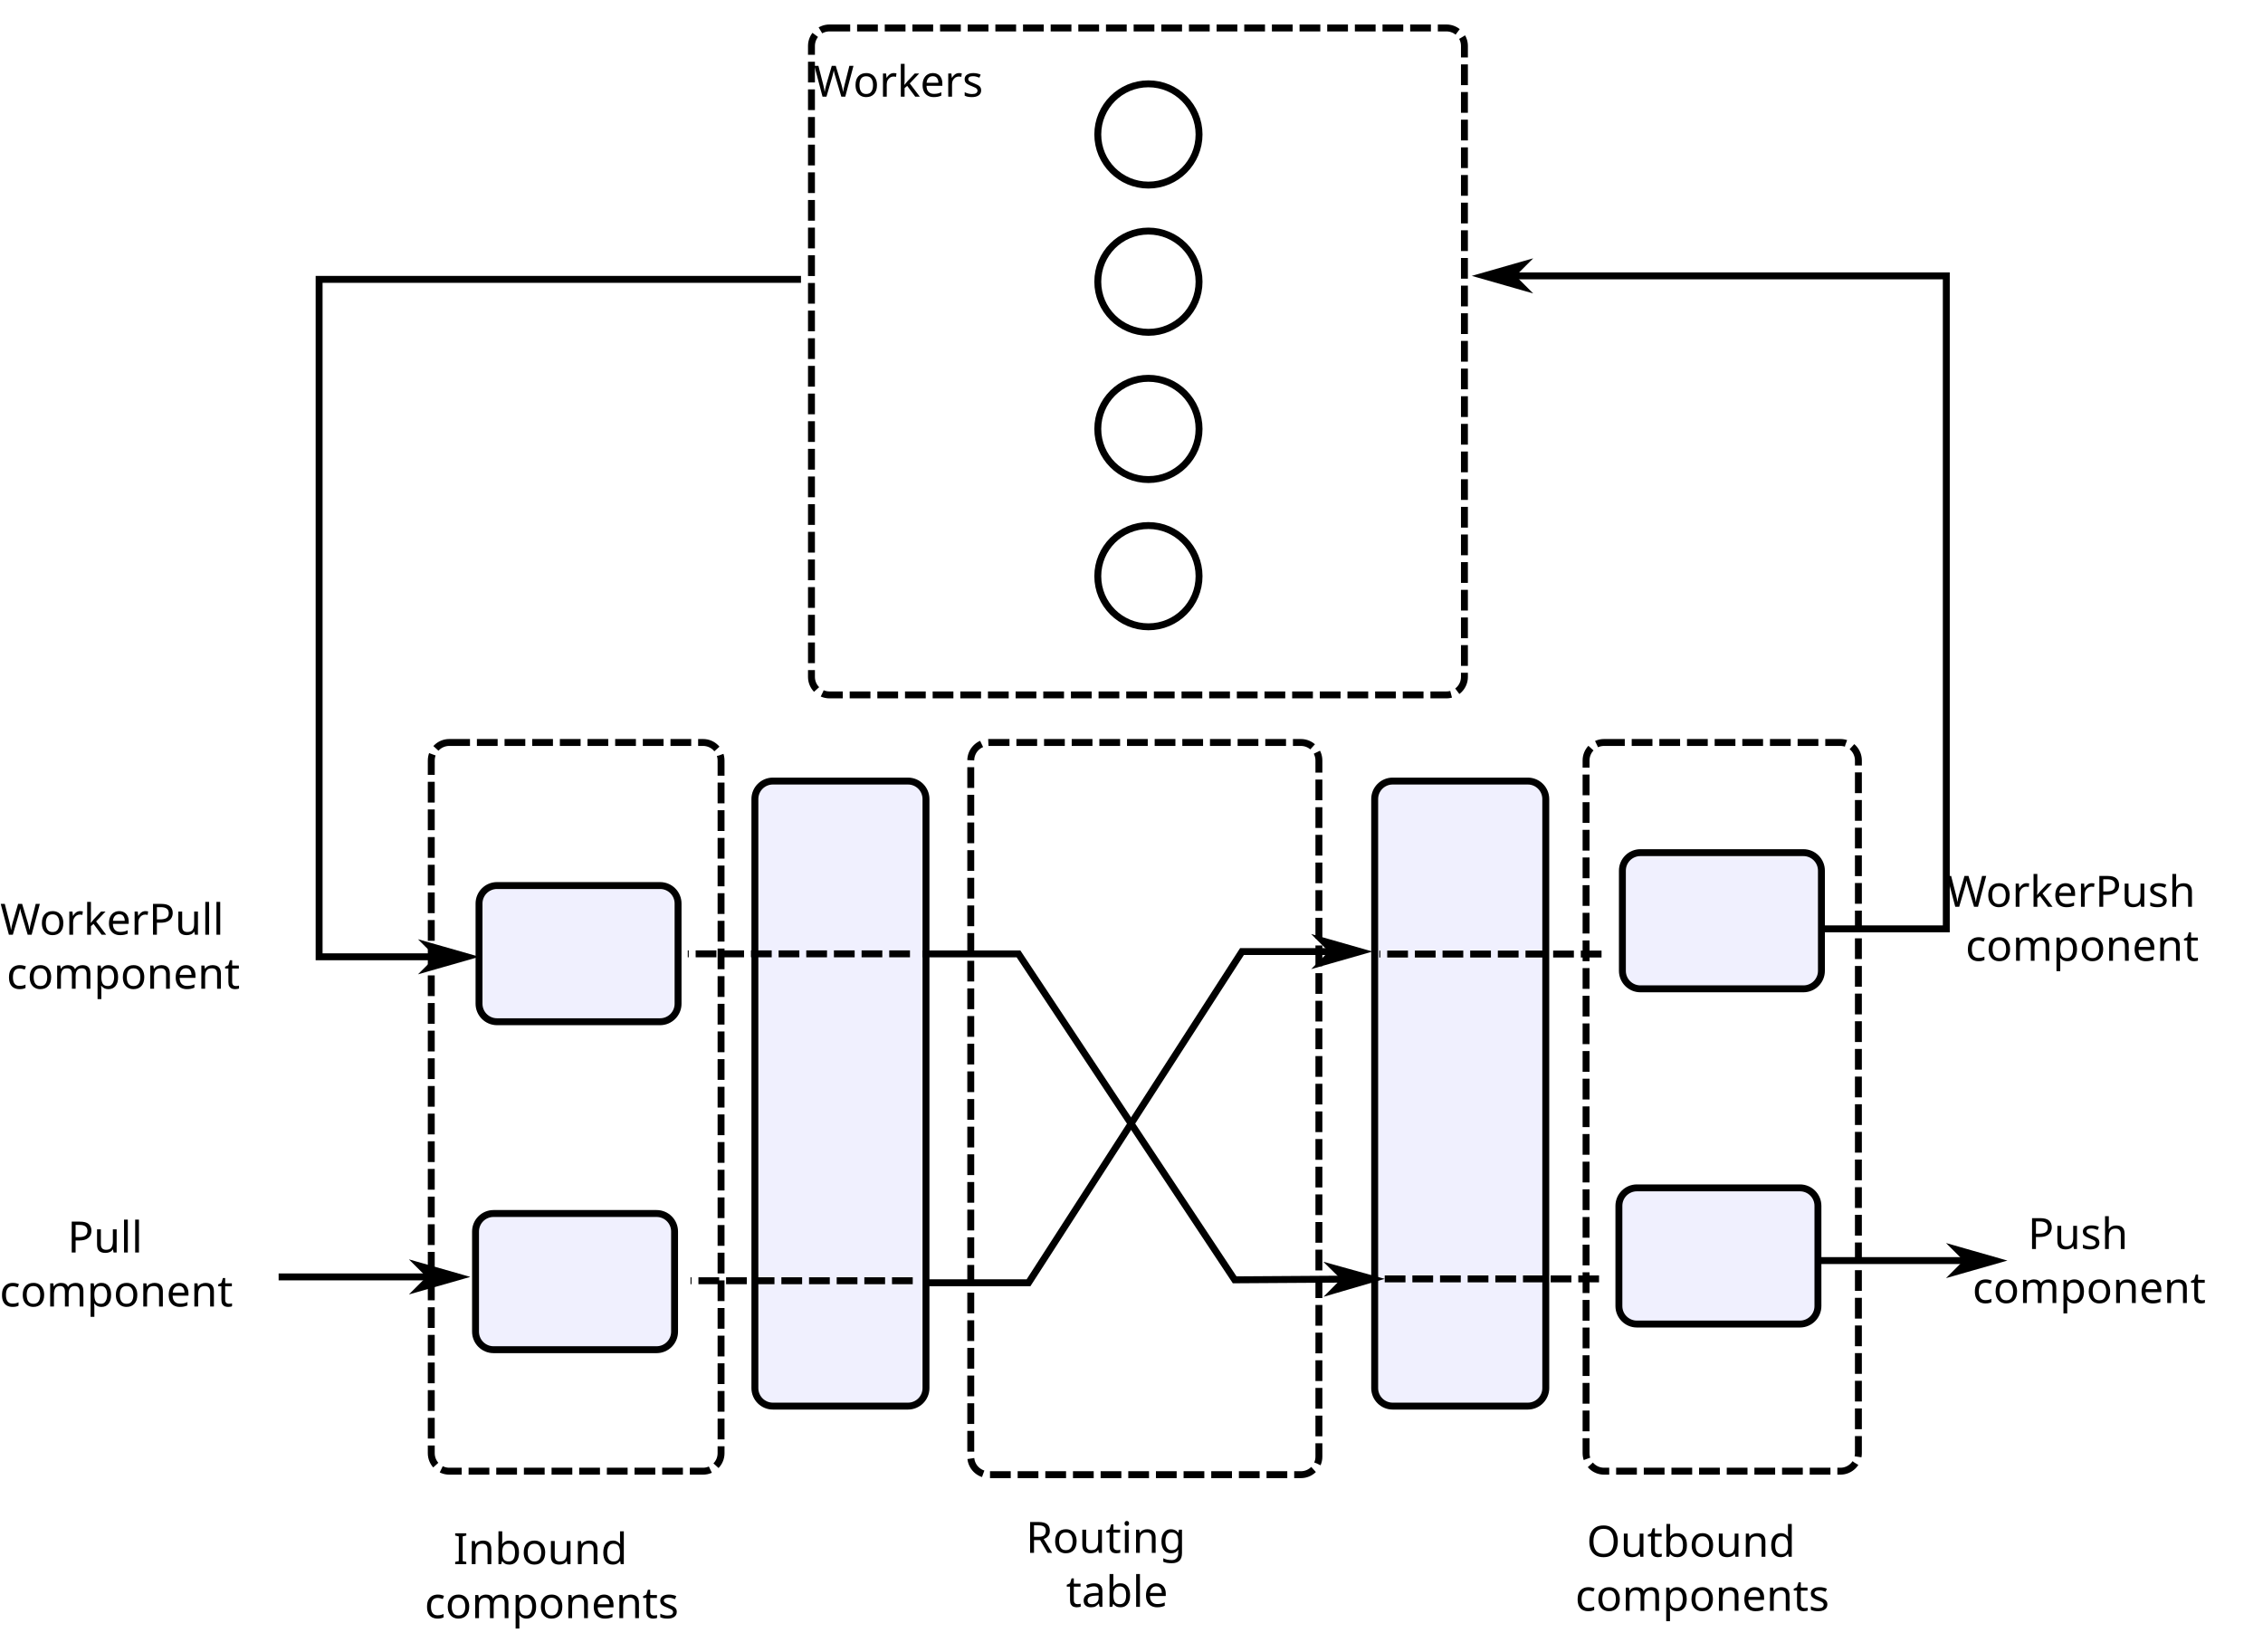
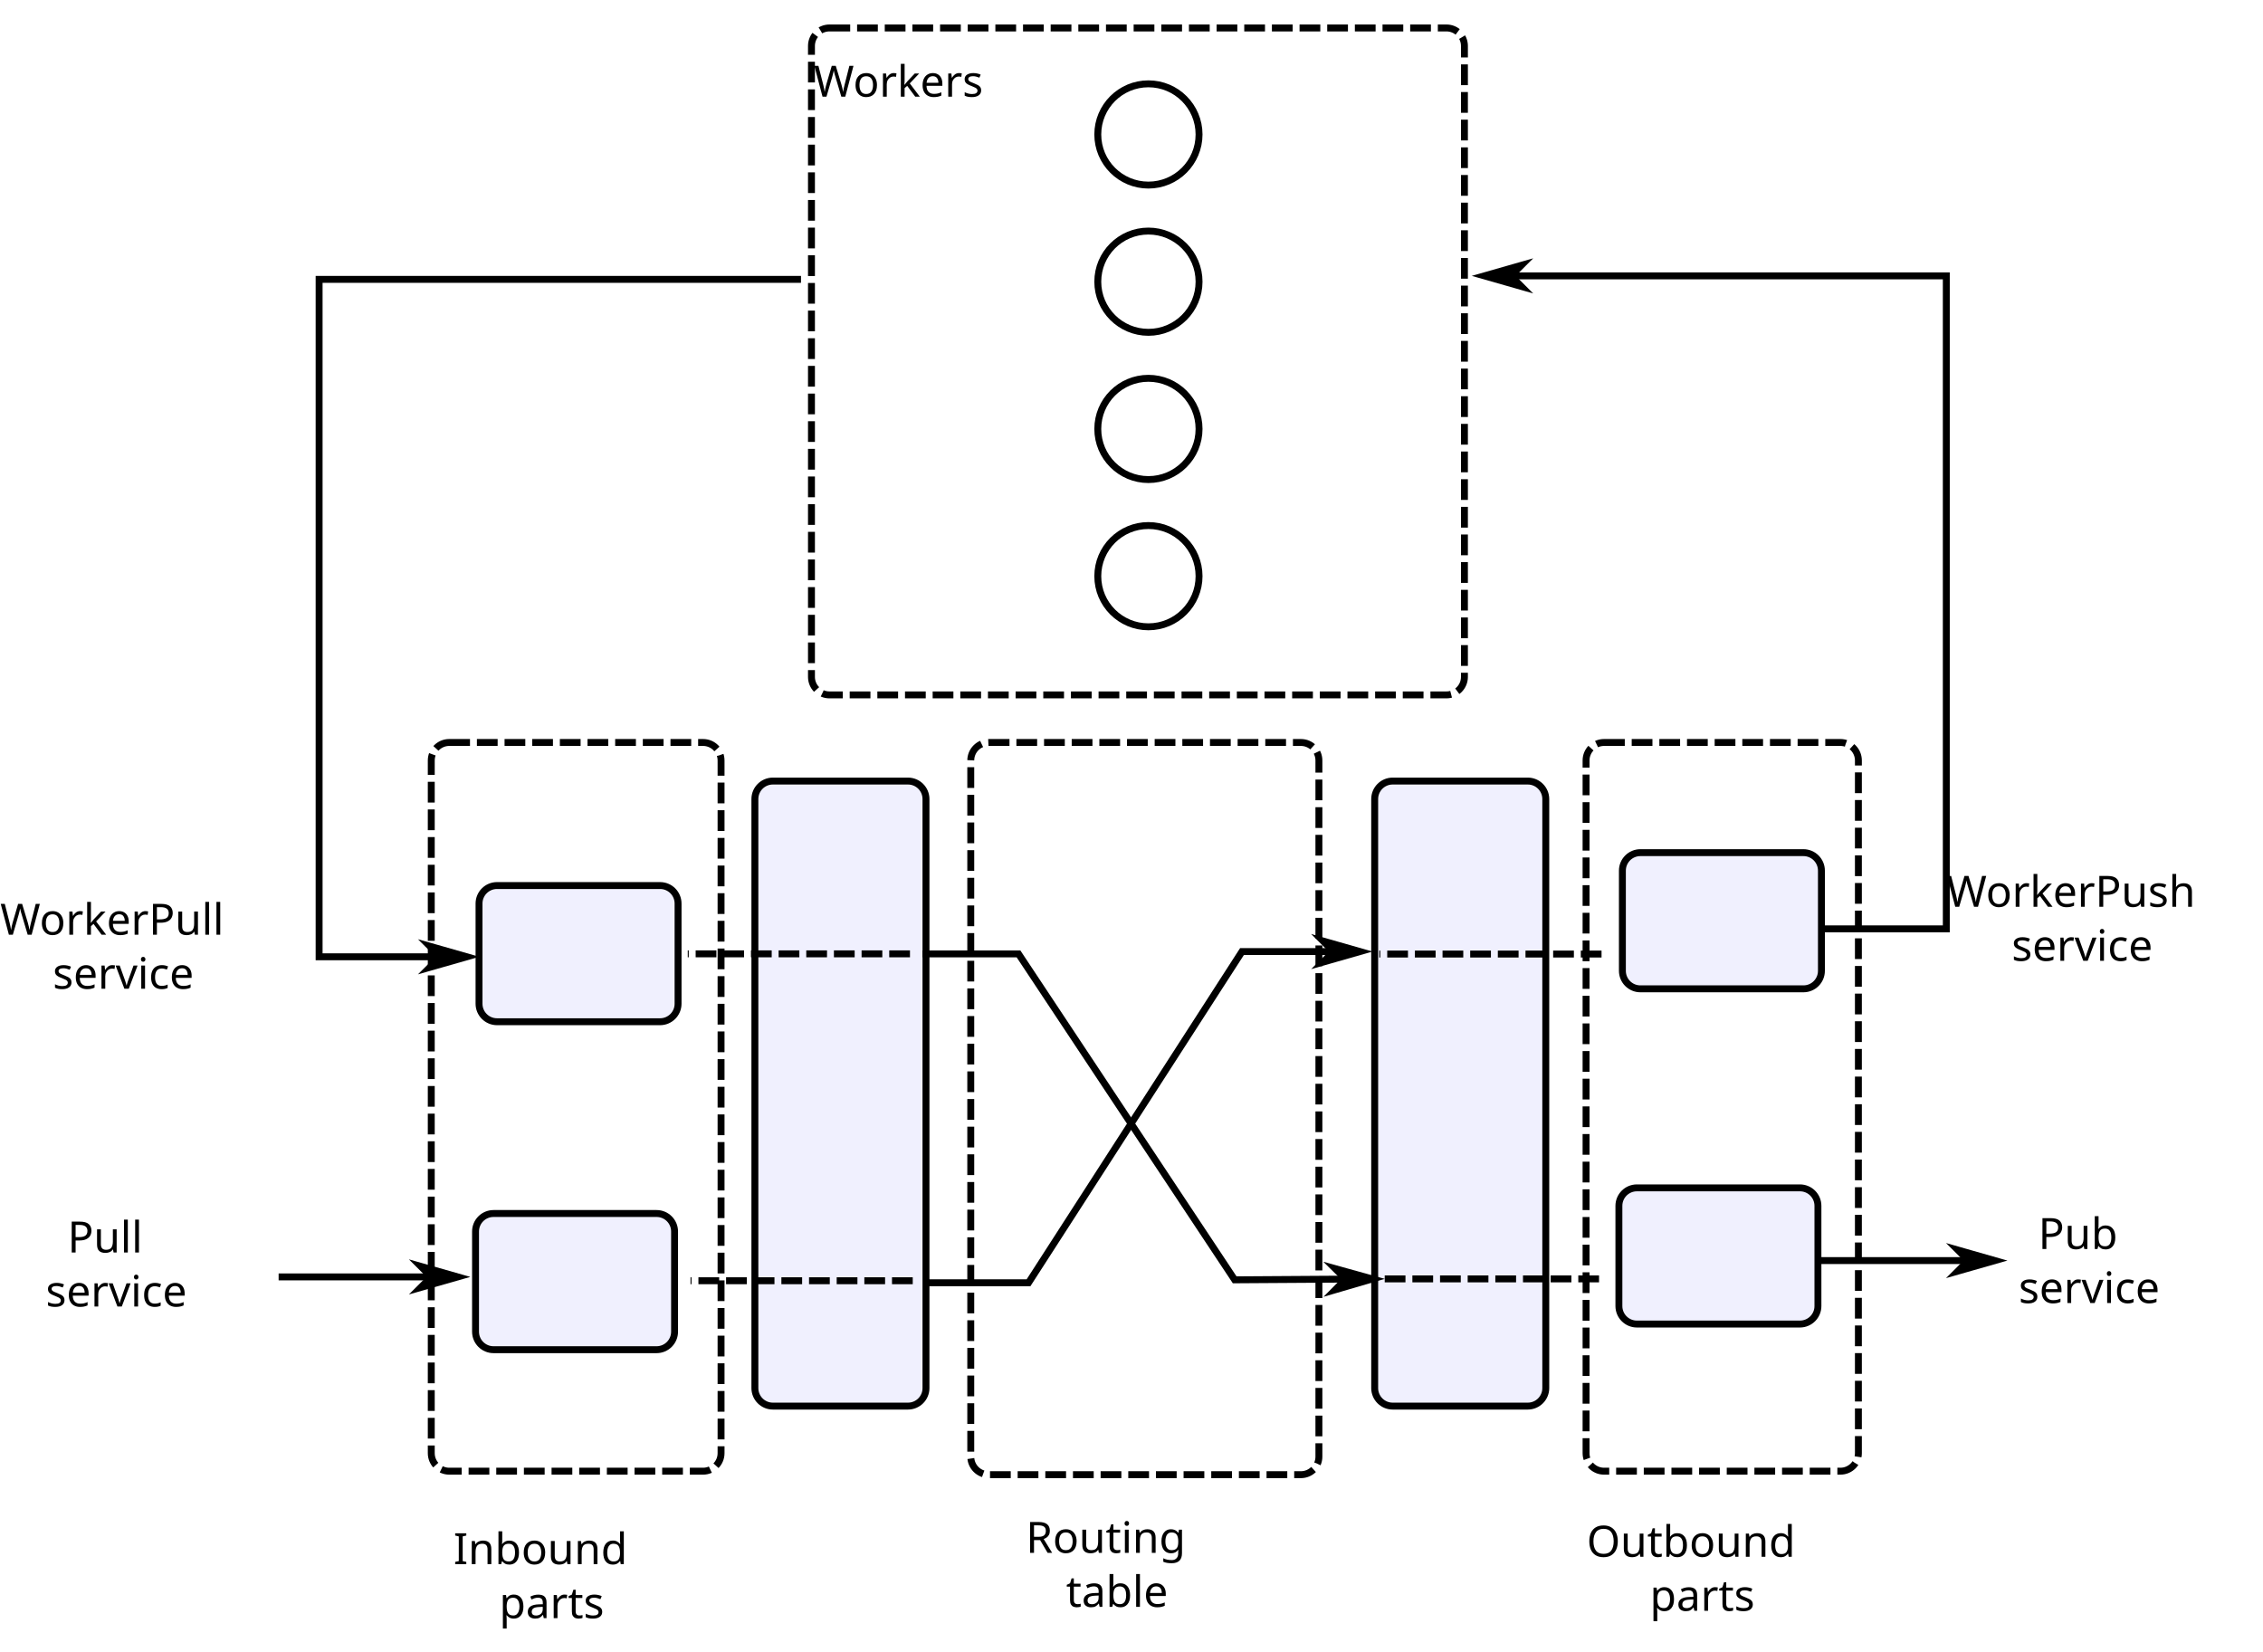
<svg xmlns="http://www.w3.org/2000/svg" width="184.761mm" height="134.848mm" viewBox="0 0 654.666 477.808" id="svg2" version="1.1">
  <defs id="defs4">
    <marker orient="auto" refY="0" refX="0" id="marker7996" style="overflow:visible">
      <path id="path7998" d="M 0,0 5,-5 -12.5,0 5,5 0,0 Z" style="fill:#000000;fill-opacity:1;fill-rule:evenodd;stroke:#000000;stroke-width:1pt;stroke-opacity:1" transform="matrix(-0.4,0,0,-0.4,-4,0)" />
    </marker>
    <marker orient="auto" refY="0" refX="0" id="Arrow1Mstart" style="overflow:visible">
      <path id="path4661" d="M 0,0 5,-5 -12.5,0 5,5 0,0 Z" style="fill-rule:evenodd;stroke:#000000;stroke-width:1pt" transform="matrix(0.4,0,0,0.4,4,0)" />
    </marker>
    <marker orient="auto" refY="0" refX="0" id="marker5574" style="overflow:visible">
      <path id="path5576" d="M 0,0 5,-5 -12.5,0 5,5 0,0 Z" style="fill:#000000;fill-opacity:1;fill-rule:evenodd;stroke:#000000;stroke-width:1pt;stroke-opacity:1" transform="matrix(0.4,0,0,0.4,4,0)" />
    </marker>
    <marker style="overflow:visible" id="marker4605" refX="0" refY="0" orient="auto">
      <path transform="matrix(0.4,0,0,0.4,4,0)" style="fill:#000000;fill-opacity:1;fill-rule:evenodd;stroke:#000000;stroke-width:1pt;stroke-opacity:1" d="M 0,0 5,-5 -12.5,0 5,5 0,0 Z" id="path4607" />
    </marker>
    <marker style="overflow:visible" id="marker4559" refX="0" refY="0" orient="auto">
      <path transform="matrix(-0.4,0,0,-0.4,-4,0)" style="fill:#000000;fill-opacity:1;fill-rule:evenodd;stroke:#000000;stroke-width:1pt;stroke-opacity:1" d="M 0,0 5,-5 -12.5,0 5,5 0,0 Z" id="path4561" />
    </marker>
    <marker orient="auto" refY="0" refX="0" id="marker4519" style="overflow:visible">
      <path id="path4521" d="M 0,0 5,-5 -12.5,0 5,5 0,0 Z" style="fill:#000000;fill-opacity:1;fill-rule:evenodd;stroke:#000000;stroke-width:1pt;stroke-opacity:1" transform="matrix(-0.4,0,0,-0.4,-4,0)" />
    </marker>
    <marker orient="auto" refY="0" refX="0" id="Arrow1Mend" style="overflow:visible">
      <path id="path4220" d="M 0,0 5,-5 -12.5,0 5,5 0,0 Z" style="fill:#000000;fill-opacity:1;fill-rule:evenodd;stroke:#000000;stroke-width:1pt;stroke-opacity:1" transform="matrix(-0.4,0,0,-0.4,-4,0)" />
    </marker>
    <marker orient="auto" refY="0" refX="0" id="marker5574-6" style="overflow:visible">
      <path id="path5576-2" d="M 0,0 5,-5 -12.5,0 5,5 0,0 Z" style="fill:#000000;fill-opacity:1;fill-rule:evenodd;stroke:#000000;stroke-width:1pt;stroke-opacity:1" transform="matrix(0.4,0,0,0.4,4,0)" />
    </marker>
    <marker style="overflow:visible" id="marker4559-6" refX="0" refY="0" orient="auto">
      <path transform="matrix(-0.4,0,0,-0.4,-4,0)" style="fill:#000000;fill-opacity:1;fill-rule:evenodd;stroke:#000000;stroke-width:1pt;stroke-opacity:1" d="M 0,0 5,-5 -12.5,0 5,5 0,0 Z" id="path4561-1" />
    </marker>
    <marker orient="auto" refY="0" refX="0" id="marker5574-6-7" style="overflow:visible">
      <path id="path5576-2-9" d="M 0,0 5,-5 -12.5,0 5,5 0,0 Z" style="fill:#000000;fill-opacity:1;fill-rule:evenodd;stroke:#000000;stroke-width:1pt;stroke-opacity:1" transform="matrix(0.4,0,0,0.4,4,0)" />
    </marker>
    <marker orient="auto" refY="0" refX="0" id="marker5574-6-0" style="overflow:visible">
      <path id="path5576-2-2" d="M 0,0 5,-5 -12.5,0 5,5 0,0 Z" style="fill:#000000;fill-opacity:1;fill-rule:evenodd;stroke:#000000;stroke-width:1pt;stroke-opacity:1" transform="matrix(0.4,0,0,0.4,4,0)" />
    </marker>
    <marker orient="auto" refY="0" refX="0" id="marker5574-7" style="overflow:visible">
      <path id="path5576-5" d="M 0,0 5,-5 -12.5,0 5,5 0,0 Z" style="fill:#000000;fill-opacity:1;fill-rule:evenodd;stroke:#000000;stroke-width:1pt;stroke-opacity:1" transform="matrix(0.4,0,0,0.4,4,0)" />
    </marker>
    <marker style="overflow:visible" id="marker4559-9" refX="0" refY="0" orient="auto">
      <path transform="matrix(-0.4,0,0,-0.4,-4,0)" style="fill:#000000;fill-opacity:1;fill-rule:evenodd;stroke:#000000;stroke-width:1pt;stroke-opacity:1" d="M 0,0 5,-5 -12.5,0 5,5 0,0 Z" id="path4561-2" />
    </marker>
    <marker orient="auto" refY="0" refX="0" id="marker5574-6-0-3" style="overflow:visible">
      <path id="path5576-2-2-6" d="M 0,0 5,-5 -12.5,0 5,5 0,0 Z" style="fill:#000000;fill-opacity:1;fill-rule:evenodd;stroke:#000000;stroke-width:1pt;stroke-opacity:1" transform="matrix(0.4,0,0,0.4,4,0)" />
    </marker>
  </defs>
  <g id="layer1" transform="translate(-28.09605,152.4289)">
    <rect style="fill:#0000eb;fill-opacity:0.06;stroke:#000000;stroke-width:2;stroke-miterlimit:4;stroke-dasharray:none;stroke-opacity:1" id="rect4136" width="49.497" height="180.817" x="246.477" y="73.524" rx="5.203" ry="5.203" />
    <rect style="fill:#0000eb;fill-opacity:0.06;stroke:#000000;stroke-width:2;stroke-miterlimit:4;stroke-dasharray:none;stroke-opacity:1" id="rect4136-3" width="49.497" height="180.817" x="425.779" y="73.524" rx="5.203" ry="5.203" />
    <rect style="fill:#0000eb;fill-opacity:0.06;stroke:#000000;stroke-width:2;stroke-miterlimit:4;stroke-dasharray:none;stroke-opacity:1" id="rect4155-6" width="57.579" height="39.396" x="166.675" y="103.75" rx="5.203" ry="5.203" />
    <rect style="fill:#0000eb;fill-opacity:0.06;stroke:#000000;stroke-width:2;stroke-miterlimit:4;stroke-dasharray:none;stroke-opacity:1" id="rect4155-7" width="57.579" height="39.396" x="165.665" y="198.625" rx="5.203" ry="5.203" />
    <rect style="fill:#0000eb;fill-opacity:0.06;stroke:#000000;stroke-width:2;stroke-miterlimit:4;stroke-dasharray:none;stroke-opacity:1" id="rect4155-5" width="57.579" height="39.396" x="497.439" y="94.233" rx="5.203" ry="5.203" />
    <rect style="fill:#0000eb;fill-opacity:0.06;stroke:#000000;stroke-width:2;stroke-miterlimit:4;stroke-dasharray:none;stroke-opacity:1" id="rect4155-3" width="57.579" height="39.396" x="496.429" y="191.207" rx="5.203" ry="5.203" />
    <path style="fill:none;fill-rule:evenodd;stroke:#000000;stroke-width:2;stroke-linecap:butt;stroke-linejoin:miter;stroke-miterlimit:4;stroke-dasharray:none;stroke-opacity:1;marker-start:url(#marker4605)" d="m 421.234,122.847 -33.84,0 -61.752,95.81 -30.172,0" id="path4153-5" />
    <path style="fill:none;fill-rule:evenodd;stroke:#000000;stroke-width:2;stroke-linecap:butt;stroke-linejoin:miter;stroke-miterlimit:4;stroke-dasharray:none;stroke-opacity:1;marker-end:url(#marker4519)" d="m 294.965,123.527 27.779,0 62.534,94.284 39.491,-0.253" id="path4205" />
    <path style="fill:none;fill-rule:evenodd;stroke:#000000;stroke-width:2;stroke-linecap:butt;stroke-linejoin:miter;stroke-miterlimit:4;stroke-dasharray:6, 2;stroke-dashoffset:0;stroke-opacity:1" d="m 291.342,123.507 -64.286,0" id="path5455-6" />
    <path style="fill:none;fill-rule:evenodd;stroke:#000000;stroke-width:2;stroke-linecap:butt;stroke-linejoin:miter;stroke-miterlimit:4;stroke-dasharray:6, 2;stroke-dashoffset:0;stroke-opacity:1" d="m 292.143,218.076 -64.286,0" id="path5455-2" />
    <path style="fill:none;fill-rule:evenodd;stroke:#000000;stroke-width:2;stroke-linecap:butt;stroke-linejoin:miter;stroke-miterlimit:4;stroke-dasharray:6, 2;stroke-dashoffset:0;stroke-opacity:1" d="m 491.408,123.567 -64.286,0" id="path5455-9" />
    <path style="fill:none;fill-rule:evenodd;stroke:#000000;stroke-width:2;stroke-linecap:butt;stroke-linejoin:miter;stroke-miterlimit:4;stroke-dasharray:6, 2;stroke-dashoffset:0;stroke-opacity:1" d="m 490.684,217.54 -64.286,0" id="path5455-1" />
    <rect style="fill:none;fill-opacity:0.06;stroke:#000000;stroke-width:2;stroke-miterlimit:4;stroke-dasharray:6, 2;stroke-dashoffset:0;stroke-opacity:1" id="rect5490" width="100.714" height="211.817" x="308.929" y="62.362" rx="5.203" ry="5.203" />
    <text xml:space="preserve" style="font-style:normal;font-weight:normal;font-size:12.5px;line-height:125%;font-family:sans-serif;text-align:center;letter-spacing:0px;word-spacing:0px;text-anchor:middle;fill:#000000;fill-opacity:1;stroke:none;stroke-width:1px;stroke-linecap:butt;stroke-linejoin:miter;stroke-opacity:1" x="359.365" y="296.791" id="text5492">
      <tspan id="tspan5494" x="359.365" y="296.791">Routing</tspan>
      <tspan x="359.365" y="312.416" id="tspan5496">table</tspan>
    </text>
    <rect style="fill:none;fill-opacity:0.06;stroke:#000000;stroke-width:2;stroke-miterlimit:4;stroke-dasharray:6, 2;stroke-dashoffset:0;stroke-opacity:1" id="rect5498" width="83.835" height="210.807" x="152.857" y="62.362" rx="5.203" ry="5.203" />
    <rect style="fill:none;fill-opacity:0.06;stroke:#000000;stroke-width:2;stroke-miterlimit:4;stroke-dasharray:6, 2;stroke-dashoffset:0;stroke-opacity:1" id="rect5498-2" width="78.784" height="210.807" x="486.93" y="62.362" rx="5.203" ry="5.203" />
    <text xml:space="preserve" style="font-style:normal;font-weight:normal;font-size:12.5px;line-height:125%;font-family:sans-serif;text-align:center;letter-spacing:0px;word-spacing:0px;text-anchor:middle;fill:#000000;fill-opacity:1;stroke:none;stroke-width:1px;stroke-linecap:butt;stroke-linejoin:miter;stroke-opacity:1" x="195.821" y="300.067" id="text5492-7">
      <tspan x="195.821" y="300.067" id="tspan5496-9">Inbound</tspan>
-       <tspan x="195.821" y="315.692" id="tspan5548">components</tspan>
+       <tspan x="195.821" y="315.692" id="tspan5548">parts</tspan>
    </text>
    <text xml:space="preserve" style="font-style:normal;font-weight:normal;font-size:12.5px;line-height:125%;font-family:sans-serif;text-align:center;letter-spacing:0px;word-spacing:0px;text-anchor:middle;fill:#000000;fill-opacity:1;stroke:none;stroke-width:1px;stroke-linecap:butt;stroke-linejoin:miter;stroke-opacity:1" x="528.678" y="297.924" id="text5492-3">
      <tspan x="528.678" y="297.924" id="tspan5496-0">Outbound</tspan>
-       <tspan x="528.678" y="313.549" id="tspan5552">components</tspan>
+       <tspan x="528.678" y="313.549" id="tspan5552">parts</tspan>
    </text>
    <path style="fill:none;fill-rule:evenodd;stroke:#000000;stroke-width:2;stroke-linecap:butt;stroke-linejoin:miter;stroke-miterlimit:4;stroke-dasharray:none;stroke-opacity:1;marker-start:url(#marker5574-6-7)" d="m 160.219,216.966 -51.518,0" id="path5554-8-2" />
    <path style="fill:none;fill-rule:evenodd;stroke:#000000;stroke-width:2;stroke-linecap:butt;stroke-linejoin:miter;stroke-miterlimit:4;stroke-dasharray:none;stroke-opacity:1;marker-start:url(#marker5574-6-0-3)" d="m 604.892,212.242 -51.518,0" id="path5554-8-3-7" />
    <rect style="fill:none;fill-opacity:0.06;stroke:#000000;stroke-width:2;stroke-miterlimit:4;stroke-dasharray:6, 2;stroke-dashoffset:0;stroke-opacity:1" id="rect7927" width="188.899" height="192.939" x="262.845" y="-144.342" rx="5.203" ry="5.203" />
    <circle style="fill:none;fill-opacity:0.06;stroke:#000000;stroke-width:2;stroke-miterlimit:4;stroke-dasharray:none;stroke-dashoffset:0;stroke-opacity:1" id="path7929" cx="360.324" cy="-113.533" r="14.647" />
    <circle style="fill:none;fill-opacity:0.06;stroke:#000000;stroke-width:2;stroke-miterlimit:4;stroke-dasharray:none;stroke-dashoffset:0;stroke-opacity:1" id="path7929-5" cx="360.324" cy="-70.938" r="14.647" />
    <circle style="fill:none;fill-opacity:0.06;stroke:#000000;stroke-width:2;stroke-miterlimit:4;stroke-dasharray:none;stroke-dashoffset:0;stroke-opacity:1" id="path7929-3" cx="360.324" cy="-28.343" r="14.647" />
    <circle style="fill:none;fill-opacity:0.06;stroke:#000000;stroke-width:2;stroke-miterlimit:4;stroke-dasharray:none;stroke-dashoffset:0;stroke-opacity:1" id="path7929-56" cx="360.324" cy="14.252" r="14.647" />
    <path style="fill:none;fill-rule:evenodd;stroke:#000000;stroke-width:2;stroke-linecap:butt;stroke-linejoin:miter;stroke-miterlimit:4;stroke-dasharray:none;stroke-opacity:1;marker-end:url(#marker4559)" d="m 554.779,116.277 36.365,0 0,-188.899 -133.34,0" id="path7968" />
    <path style="fill:none;fill-rule:evenodd;stroke:#000000;stroke-width:2;stroke-linecap:butt;stroke-linejoin:miter;stroke-miterlimit:4;stroke-dasharray:none;stroke-opacity:1;marker-end:url(#marker7996)" d="m 259.814,-71.611 -139.401,0 0,195.97 42.426,0" id="path7988" />
    <text xml:space="preserve" style="font-style:normal;font-weight:normal;font-size:12.5px;line-height:125%;font-family:sans-serif;text-align:center;letter-spacing:0px;word-spacing:0px;text-anchor:middle;fill:#000000;fill-opacity:1;stroke:none;stroke-width:1px;stroke-linecap:butt;stroke-linejoin:miter;stroke-opacity:1" x="69.869" y="209.898" id="text5492-7-2">
      <tspan x="69.869" y="209.898" id="tspan5548-1">Pull</tspan>
-       <tspan x="69.869" y="225.523" id="tspan8149">component</tspan>
+       <tspan x="69.869" y="225.523" id="tspan8149">service</tspan>
    </text>
    <text xml:space="preserve" style="font-style:normal;font-weight:normal;font-size:12.5px;line-height:125%;font-family:sans-serif;text-align:center;letter-spacing:0px;word-spacing:0px;text-anchor:middle;fill:#000000;fill-opacity:1;stroke:none;stroke-width:1px;stroke-linecap:butt;stroke-linejoin:miter;stroke-opacity:1" x="71.889" y="117.974" id="text5492-7-27">
      <tspan x="71.889" y="117.974" id="tspan5548-9">WorkerPull</tspan>
-       <tspan x="71.889" y="133.599" id="tspan8165">component</tspan>
+       <tspan x="71.889" y="133.599" id="tspan8165">service</tspan>
    </text>
    <text xml:space="preserve" style="font-style:normal;font-weight:normal;font-size:12.5px;line-height:125%;font-family:sans-serif;text-align:center;letter-spacing:0px;word-spacing:0px;text-anchor:middle;fill:#000000;fill-opacity:1;stroke:none;stroke-width:1px;stroke-linecap:butt;stroke-linejoin:miter;stroke-opacity:1" x="638.585" y="109.893" id="text5492-7-3">
      <tspan x="638.585" y="109.893" id="tspan8157">WorkerPush</tspan>
-       <tspan x="638.585" y="125.518" id="tspan8161">component</tspan>
+       <tspan x="638.585" y="125.518" id="tspan8161">service</tspan>
    </text>
    <text xml:space="preserve" style="font-style:normal;font-weight:normal;font-size:12.5px;line-height:125%;font-family:sans-serif;text-align:center;letter-spacing:0px;word-spacing:0px;text-anchor:middle;fill:#000000;fill-opacity:1;stroke:none;stroke-width:1px;stroke-linecap:butt;stroke-linejoin:miter;stroke-opacity:1" x="640.605" y="208.888" id="text5492-7-6">
-       <tspan x="640.605" y="208.888" id="tspan5548-6">Push</tspan>
-       <tspan x="640.605" y="224.513" id="tspan8153">component</tspan>
+       <tspan x="640.605" y="208.888" id="tspan5548-6">Pub</tspan>
+       <tspan x="640.605" y="224.513" id="tspan8153">service</tspan>
    </text>
    <text xml:space="preserve" style="font-style:normal;font-weight:normal;font-size:12.5px;line-height:125%;font-family:sans-serif;text-align:center;letter-spacing:0px;word-spacing:0px;text-anchor:middle;fill:#000000;fill-opacity:1;stroke:none;stroke-width:1px;stroke-linecap:butt;stroke-linejoin:miter;stroke-opacity:1" x="296.143" y="-124.463" id="text5492-7-1">
      <tspan x="296.143" y="-124.463" id="tspan5548-7">Workers</tspan>
    </text>
  </g>
</svg>
